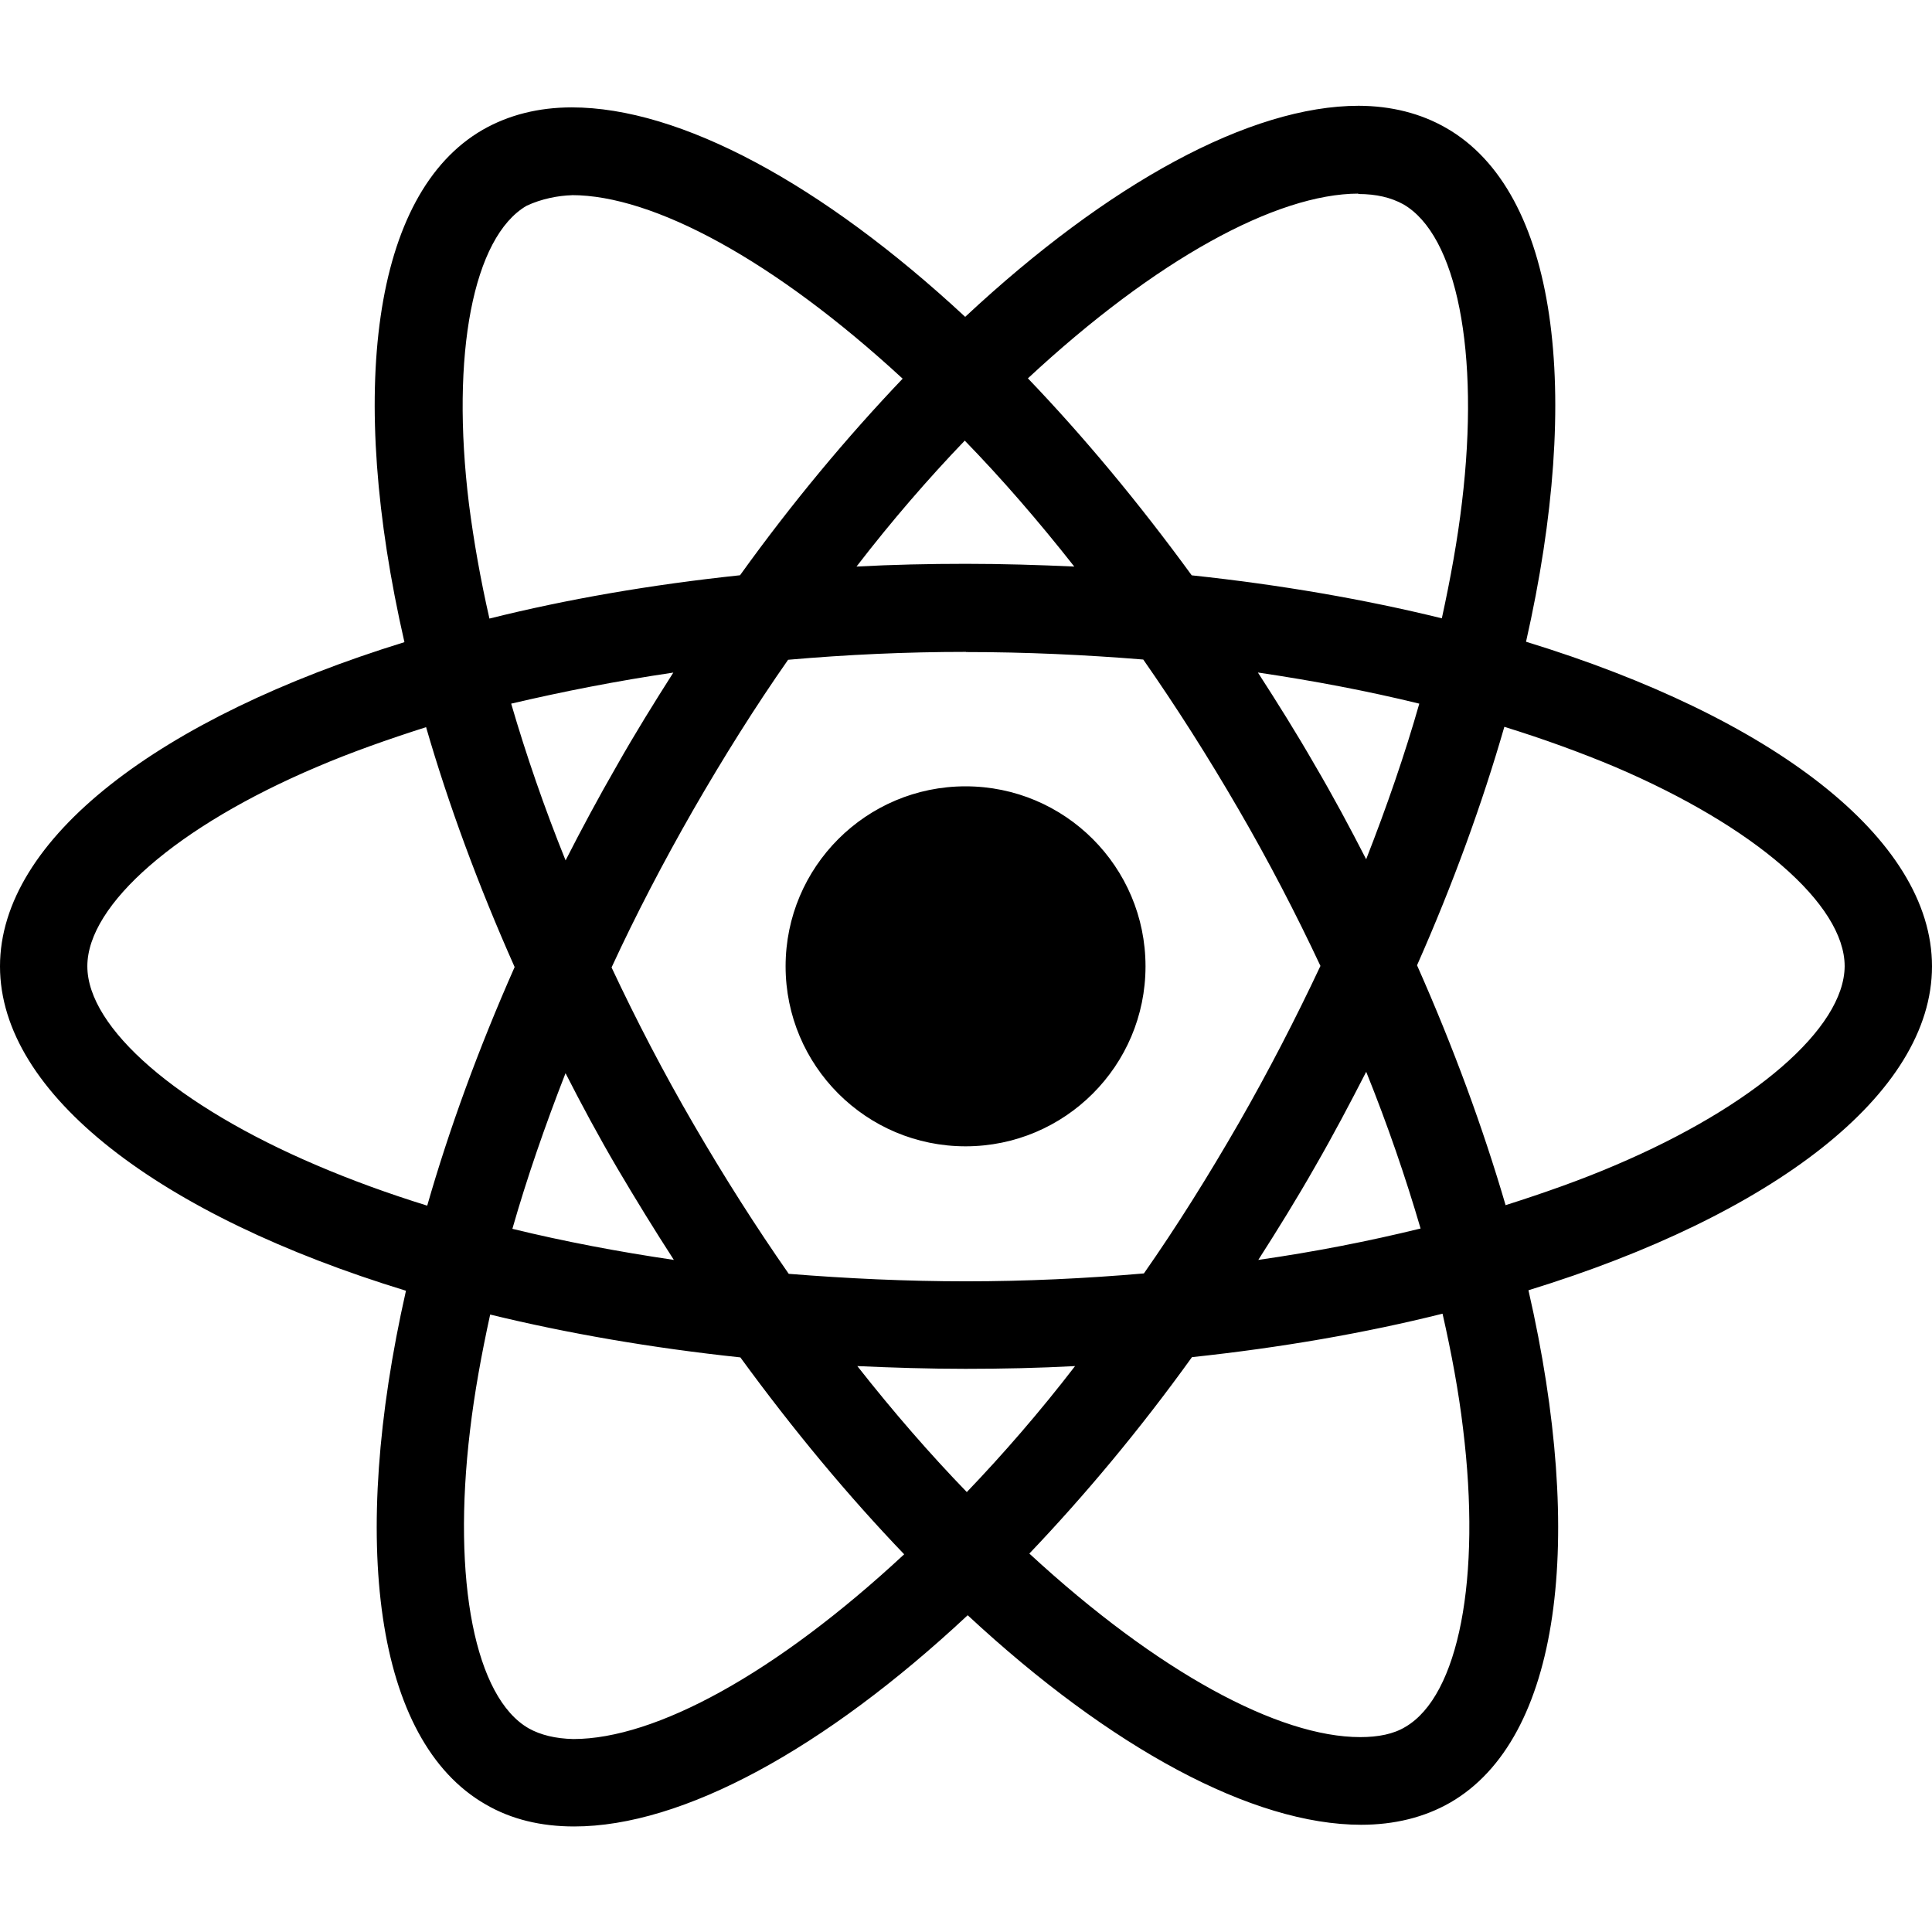
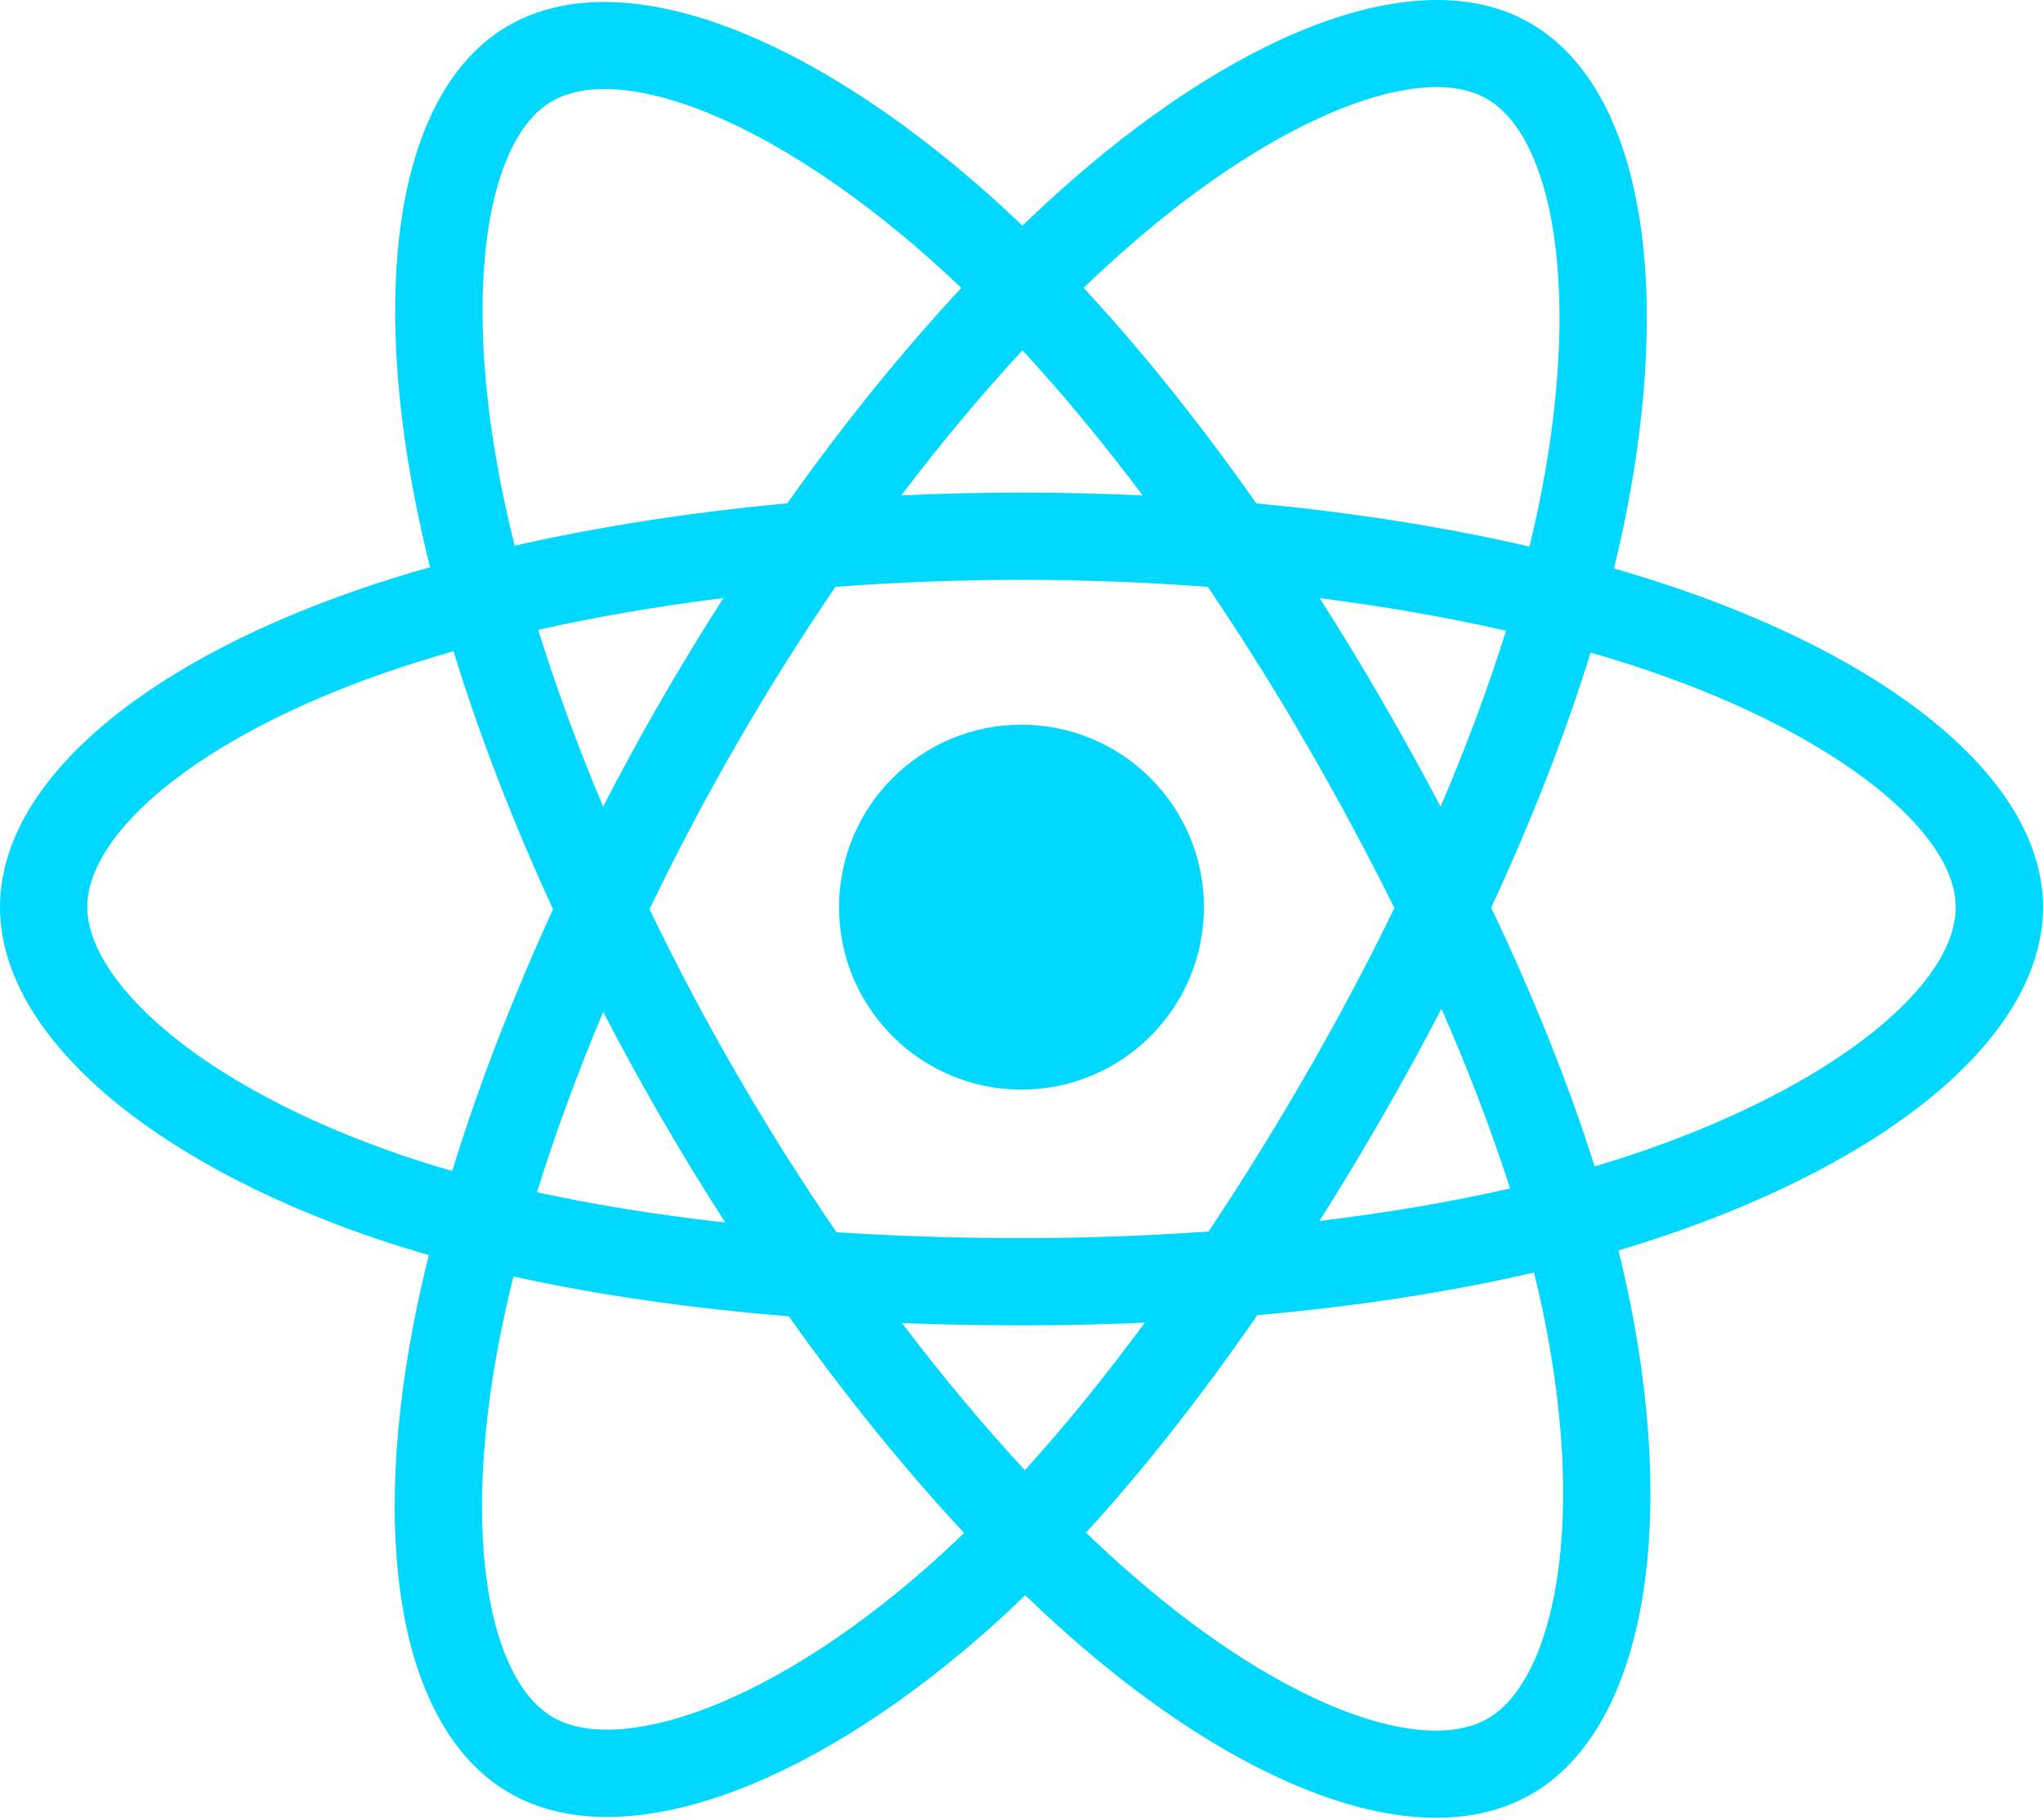
- <svg xmlns="http://www.w3.org/2000/svg" role="img" viewBox="0 0 24 24">
-   <path d="M14.23 12.004a2.236 2.236 0 0 1-2.235 2.236 2.236 2.236 0 0 1-2.236-2.236 2.236 2.236 0 0 1 2.235-2.236 2.236 2.236 0 0 1 2.236 2.236zm2.648-10.69c-1.346 0-3.107.96-4.888 2.622-1.78-1.653-3.542-2.602-4.887-2.602-.41 0-.783.093-1.106.278-1.375.793-1.683 3.264-.973 6.365C1.98 8.917 0 10.42 0 12.004c0 1.59 1.99 3.097 5.043 4.03-.704 3.113-.39 5.588.988 6.38.32.187.69.275 1.102.275 1.345 0 3.107-.96 4.888-2.624 1.78 1.654 3.542 2.603 4.887 2.603.41 0 .783-.09 1.106-.275 1.374-.792 1.683-3.263.973-6.365C22.02 15.096 24 13.59 24 12.004c0-1.59-1.99-3.097-5.043-4.032.704-3.11.39-5.587-.988-6.38-.318-.184-.688-.277-1.092-.278zm-.005 1.09v.006c.225 0 .406.044.558.127.666.382.955 1.835.73 3.704-.054.46-.142.945-.25 1.44-.96-.236-2.006-.417-3.107-.534-.66-.905-1.345-1.727-2.035-2.447 1.592-1.48 3.087-2.292 4.105-2.295zm-9.77.02c1.012 0 2.514.808 4.11 2.28-.686.72-1.37 1.537-2.02 2.442-1.107.117-2.154.298-3.113.538-.112-.49-.195-.964-.254-1.42-.23-1.868.054-3.32.714-3.707.19-.09.4-.127.563-.132zm4.882 3.05c.455.468.91.992 1.36 1.564-.44-.02-.89-.034-1.345-.034-.46 0-.915.01-1.36.034.44-.572.895-1.096 1.345-1.565zM12 8.1c.74 0 1.477.034 2.202.093.406.582.802 1.203 1.183 1.86.372.64.71 1.29 1.018 1.946-.308.655-.646 1.31-1.013 1.95-.38.66-.773 1.288-1.18 1.87-.728.063-1.466.098-2.21.098-.74 0-1.477-.035-2.202-.093-.406-.582-.802-1.204-1.183-1.86-.372-.64-.71-1.29-1.018-1.946.303-.657.646-1.313 1.013-1.954.38-.66.773-1.286 1.18-1.868.728-.064 1.466-.098 2.21-.098zm-3.635.254c-.24.377-.48.763-.704 1.16-.225.39-.435.782-.635 1.174-.265-.656-.49-1.31-.676-1.947.64-.15 1.315-.283 2.015-.386zm7.26 0c.695.103 1.365.23 2.006.387-.18.632-.405 1.282-.66 1.933-.2-.39-.41-.783-.64-1.174-.225-.392-.465-.774-.705-1.146zm3.063.675c.484.15.944.317 1.375.498 1.732.74 2.852 1.708 2.852 2.476-.005.768-1.125 1.74-2.857 2.475-.42.18-.88.342-1.355.493-.28-.958-.646-1.956-1.1-2.98.45-1.017.81-2.01 1.085-2.964zm-13.395.004c.278.96.645 1.957 1.1 2.98-.45 1.017-.812 2.01-1.086 2.964-.484-.15-.944-.318-1.37-.5-1.732-.737-2.852-1.706-2.852-2.474 0-.768 1.12-1.742 2.852-2.476.42-.18.88-.342 1.356-.494zm11.678 4.28c.265.657.49 1.312.676 1.948-.64.157-1.316.29-2.016.39.24-.375.48-.762.705-1.158.225-.39.435-.788.636-1.18zm-9.945.02c.2.392.41.783.64 1.175.23.39.465.772.705 1.143-.695-.102-1.365-.23-2.006-.386.18-.63.406-1.282.66-1.933zM17.92 16.32c.112.493.2.968.254 1.423.23 1.868-.054 3.32-.714 3.708-.147.09-.338.128-.563.128-1.012 0-2.514-.807-4.11-2.28.686-.72 1.37-1.536 2.02-2.44 1.107-.118 2.154-.3 3.113-.54zm-11.83.01c.96.234 2.006.415 3.107.532.66.905 1.345 1.727 2.035 2.446-1.595 1.483-3.092 2.295-4.11 2.295-.22-.005-.406-.05-.553-.132-.666-.38-.955-1.834-.73-3.703.054-.46.142-.944.25-1.438zm4.56.64c.44.02.89.034 1.345.034.46 0 .915-.01 1.36-.034-.44.572-.895 1.095-1.345 1.565-.455-.47-.91-.993-1.36-1.565z" />
+ <svg xmlns="http://www.w3.org/2000/svg" aria-hidden="true" role="img" class="iconify iconify--logos" width="35.93" height="32" preserveAspectRatio="xMidYMid meet" viewBox="0 0 256 228">
+   <path fill="#00D8FF" d="M210.483 73.824a171.49 171.49 0 0 0-8.24-2.597c.465-1.9.893-3.777 1.273-5.621c6.238-30.281 2.16-54.676-11.769-62.708c-13.355-7.7-35.196.329-57.254 19.526a171.23 171.23 0 0 0-6.375 5.848a155.866 155.866 0 0 0-4.241-3.917C100.759 3.829 77.587-4.822 63.673 3.233C50.33 10.957 46.379 33.89 51.995 62.588a170.974 170.974 0 0 0 1.892 8.48c-3.28.932-6.445 1.924-9.474 2.98C17.309 83.498 0 98.307 0 113.668c0 15.865 18.582 31.778 46.812 41.427a145.52 145.52 0 0 0 6.921 2.165a167.467 167.467 0 0 0-2.01 9.138c-5.354 28.2-1.173 50.591 12.134 58.266c13.744 7.926 36.812-.22 59.273-19.855a145.567 145.567 0 0 0 5.342-4.923a168.064 168.064 0 0 0 6.92 6.314c21.758 18.722 43.246 26.282 56.54 18.586c13.731-7.949 18.194-32.003 12.4-61.268a145.016 145.016 0 0 0-1.535-6.842c1.62-.48 3.21-.974 4.76-1.488c29.348-9.723 48.443-25.443 48.443-41.52c0-15.417-17.868-30.326-45.517-39.844Zm-6.365 70.984c-1.4.463-2.836.91-4.3 1.345c-3.24-10.257-7.612-21.163-12.963-32.432c5.106-11 9.31-21.767 12.459-31.957c2.619.758 5.16 1.557 7.61 2.4c23.69 8.156 38.14 20.213 38.14 29.504c0 9.896-15.606 22.743-40.946 31.14Zm-10.514 20.834c2.562 12.94 2.927 24.64 1.23 33.787c-1.524 8.219-4.59 13.698-8.382 15.893c-8.067 4.67-25.32-1.4-43.927-17.412a156.726 156.726 0 0 1-6.437-5.87c7.214-7.889 14.423-17.06 21.459-27.246c12.376-1.098 24.068-2.894 34.671-5.345a134.17 134.17 0 0 1 1.386 6.193ZM87.276 214.515c-7.882 2.783-14.16 2.863-17.955.675c-8.075-4.657-11.432-22.636-6.853-46.752a156.923 156.923 0 0 1 1.869-8.499c10.486 2.32 22.093 3.988 34.498 4.994c7.084 9.967 14.501 19.128 21.976 27.15a134.668 134.668 0 0 1-4.877 4.492c-9.933 8.682-19.886 14.842-28.658 17.94ZM50.35 144.747c-12.483-4.267-22.792-9.812-29.858-15.863c-6.35-5.437-9.555-10.836-9.555-15.216c0-9.322 13.897-21.212 37.076-29.293c2.813-.98 5.757-1.905 8.812-2.773c3.204 10.42 7.406 21.315 12.477 32.332c-5.137 11.18-9.399 22.249-12.634 32.792a134.718 134.718 0 0 1-6.318-1.979Zm12.378-84.26c-4.811-24.587-1.616-43.134 6.425-47.789c8.564-4.958 27.502 2.111 47.463 19.835a144.318 144.318 0 0 1 3.841 3.545c-7.438 7.987-14.787 17.08-21.808 26.988c-12.04 1.116-23.565 2.908-34.161 5.309a160.342 160.342 0 0 1-1.76-7.887Zm110.427 27.268a347.8 347.8 0 0 0-7.785-12.803c8.168 1.033 15.994 2.404 23.343 4.08c-2.206 7.072-4.956 14.465-8.193 22.045a381.151 381.151 0 0 0-7.365-13.322Zm-45.032-43.861c5.044 5.465 10.096 11.566 15.065 18.186a322.04 322.04 0 0 0-30.257-.006c4.974-6.559 10.069-12.652 15.192-18.18ZM82.802 87.83a323.167 323.167 0 0 0-7.227 13.238c-3.184-7.553-5.909-14.98-8.134-22.152c7.304-1.634 15.093-2.97 23.209-3.984a321.524 321.524 0 0 0-7.848 12.897Zm8.081 65.352c-8.385-.936-16.291-2.203-23.593-3.793c2.26-7.3 5.045-14.885 8.298-22.6a321.187 321.187 0 0 0 7.257 13.246c2.594 4.48 5.28 8.868 8.038 13.147Zm37.542 31.03c-5.184-5.592-10.354-11.779-15.403-18.433c4.902.192 9.899.29 14.978.29c5.218 0 10.376-.117 15.453-.343c-4.985 6.774-10.018 12.97-15.028 18.486Zm52.198-57.817c3.422 7.8 6.306 15.345 8.596 22.52c-7.422 1.694-15.436 3.058-23.88 4.071a382.417 382.417 0 0 0 7.859-13.026a347.403 347.403 0 0 0 7.425-13.565Zm-16.898 8.101a358.557 358.557 0 0 1-12.281 19.815a329.4 329.4 0 0 1-23.444.823c-7.967 0-15.716-.248-23.178-.732a310.202 310.202 0 0 1-12.513-19.846h.001a307.41 307.41 0 0 1-10.923-20.627a310.278 310.278 0 0 1 10.89-20.637l-.001.001a307.318 307.318 0 0 1 12.413-19.761c7.613-.576 15.42-.876 23.31-.876H128c7.926 0 15.743.303 23.354.883a329.357 329.357 0 0 1 12.335 19.695a358.489 358.489 0 0 1 11.036 20.54a329.472 329.472 0 0 1-11 20.722Zm22.56-122.124c8.572 4.944 11.906 24.881 6.52 51.026c-.344 1.668-.73 3.367-1.15 5.09c-10.622-2.452-22.155-4.275-34.23-5.408c-7.034-10.017-14.323-19.124-21.64-27.008a160.789 160.789 0 0 1 5.888-5.4c18.9-16.447 36.564-22.941 44.612-18.3ZM128 90.808c12.625 0 22.86 10.235 22.86 22.86s-10.235 22.86-22.86 22.86s-22.86-10.235-22.86-22.86s10.235-22.86 22.86-22.86Z" />
</svg>
